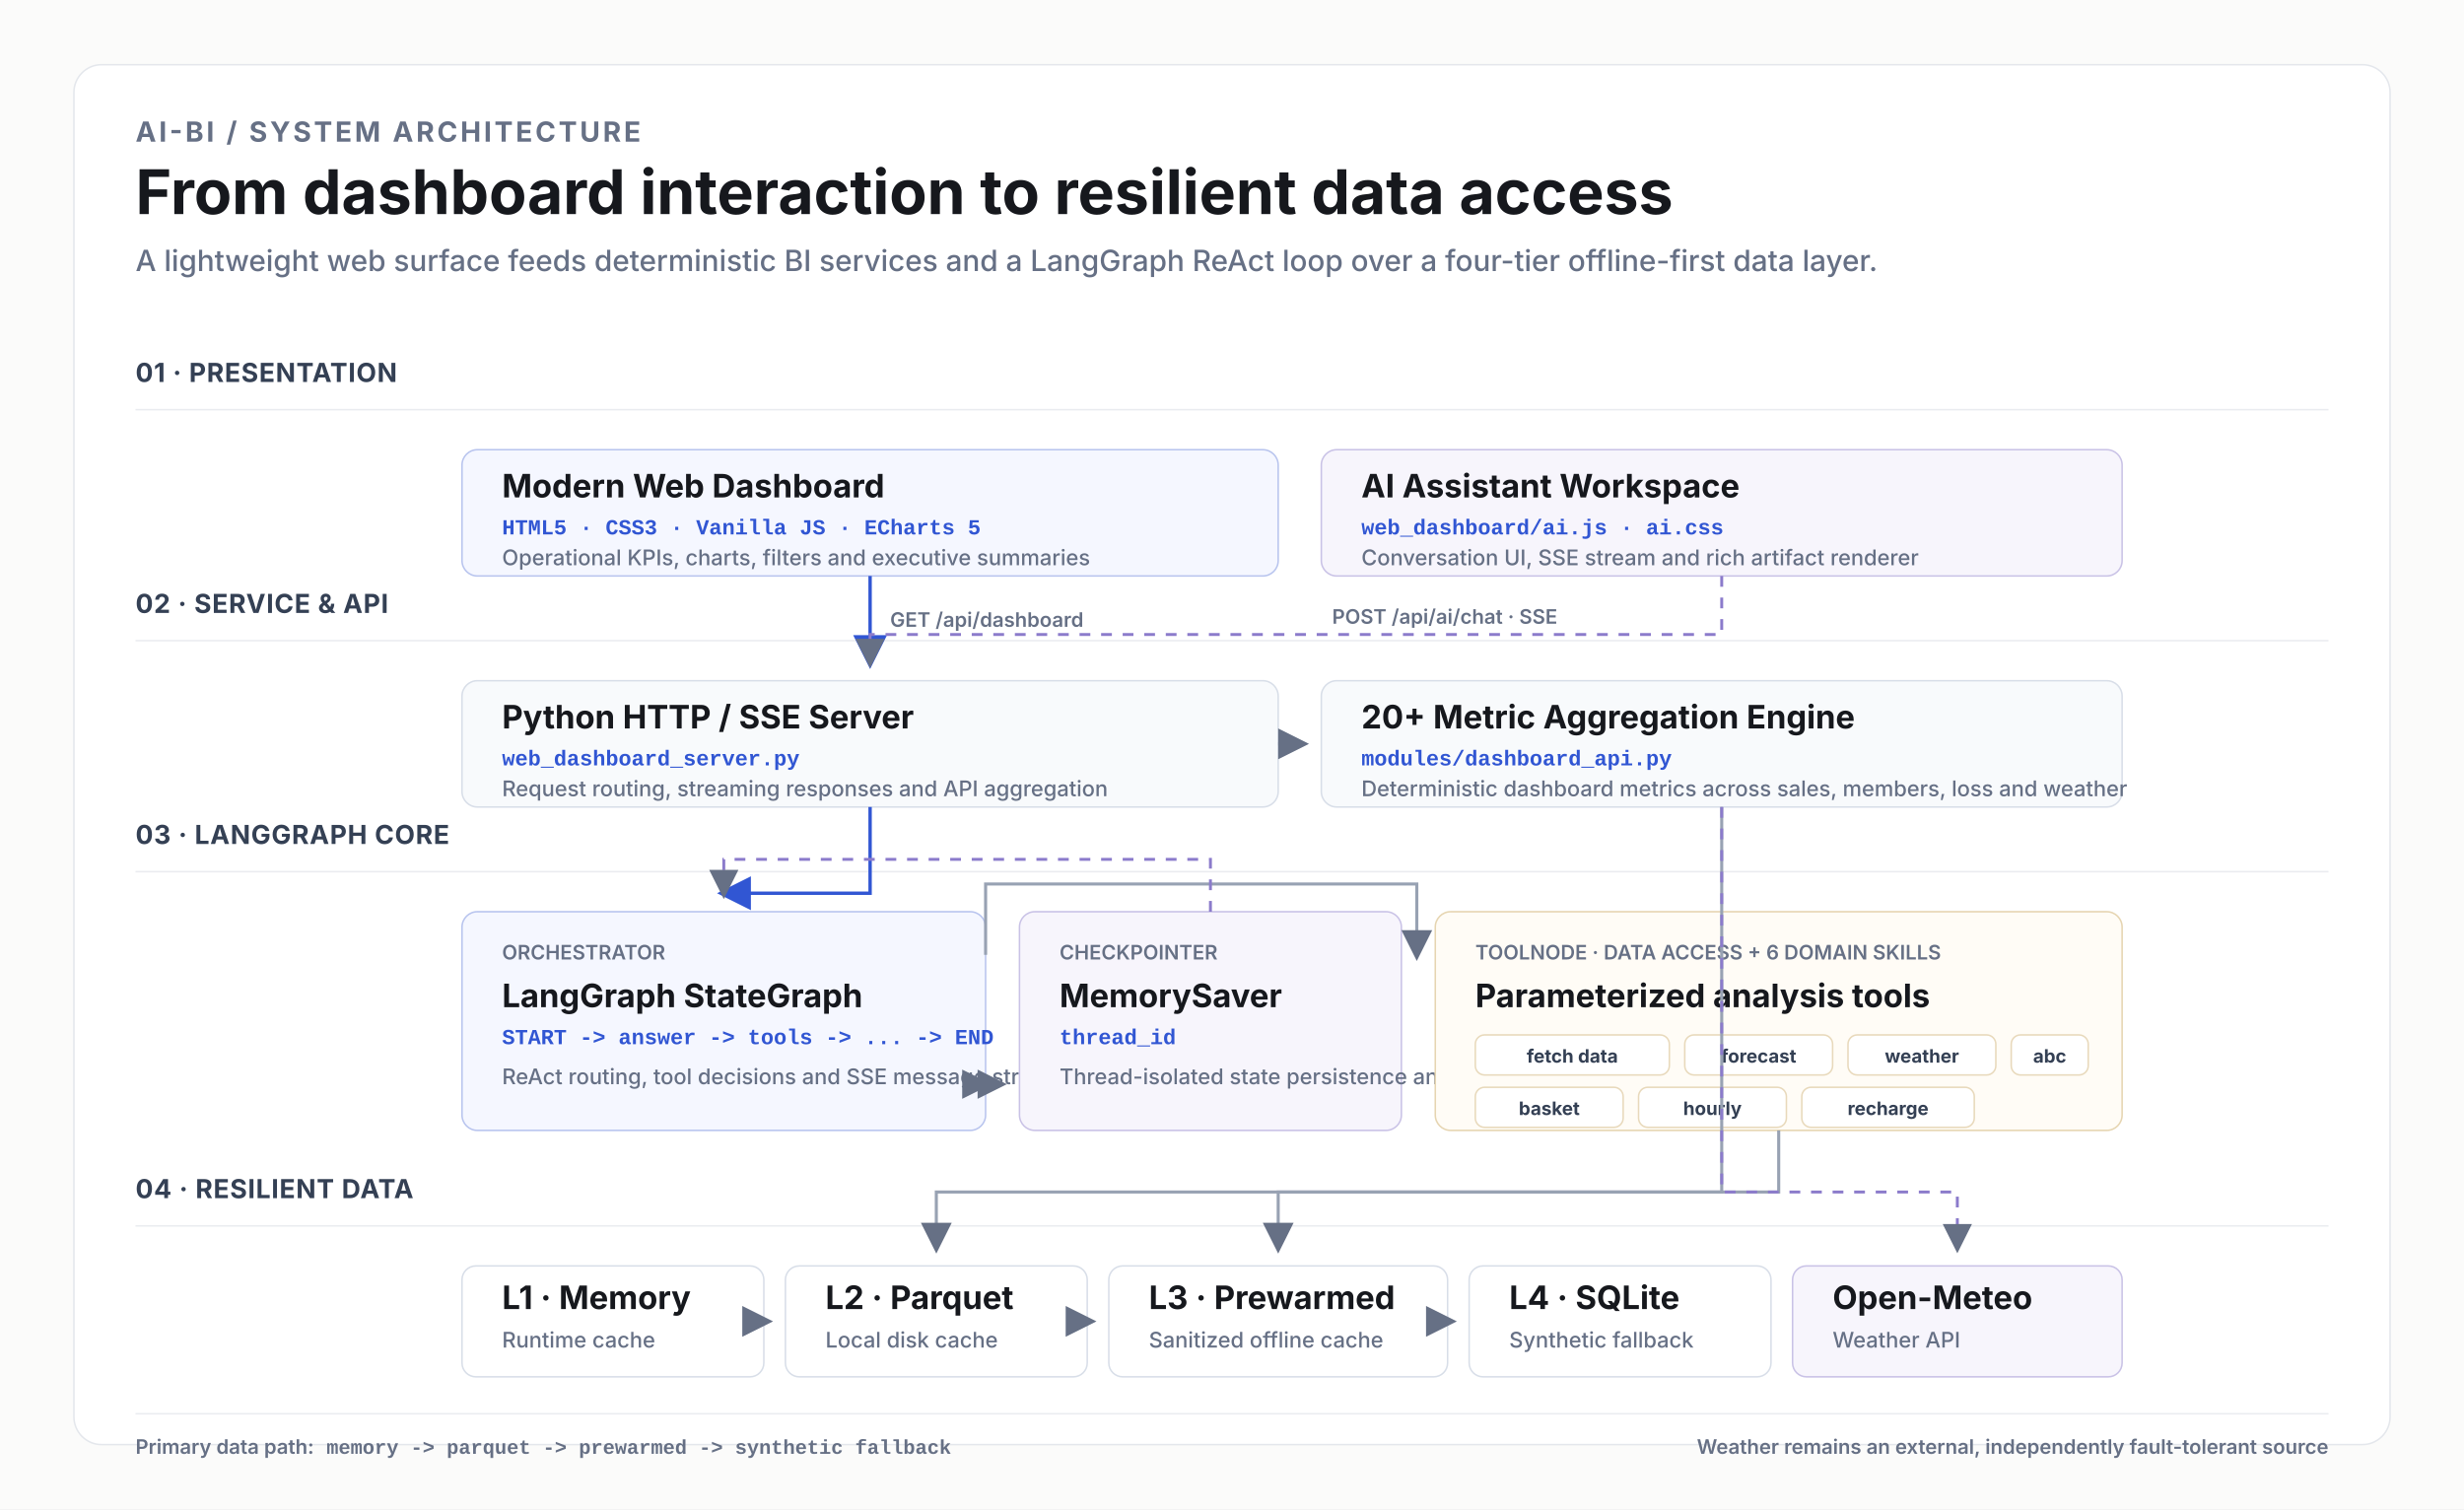
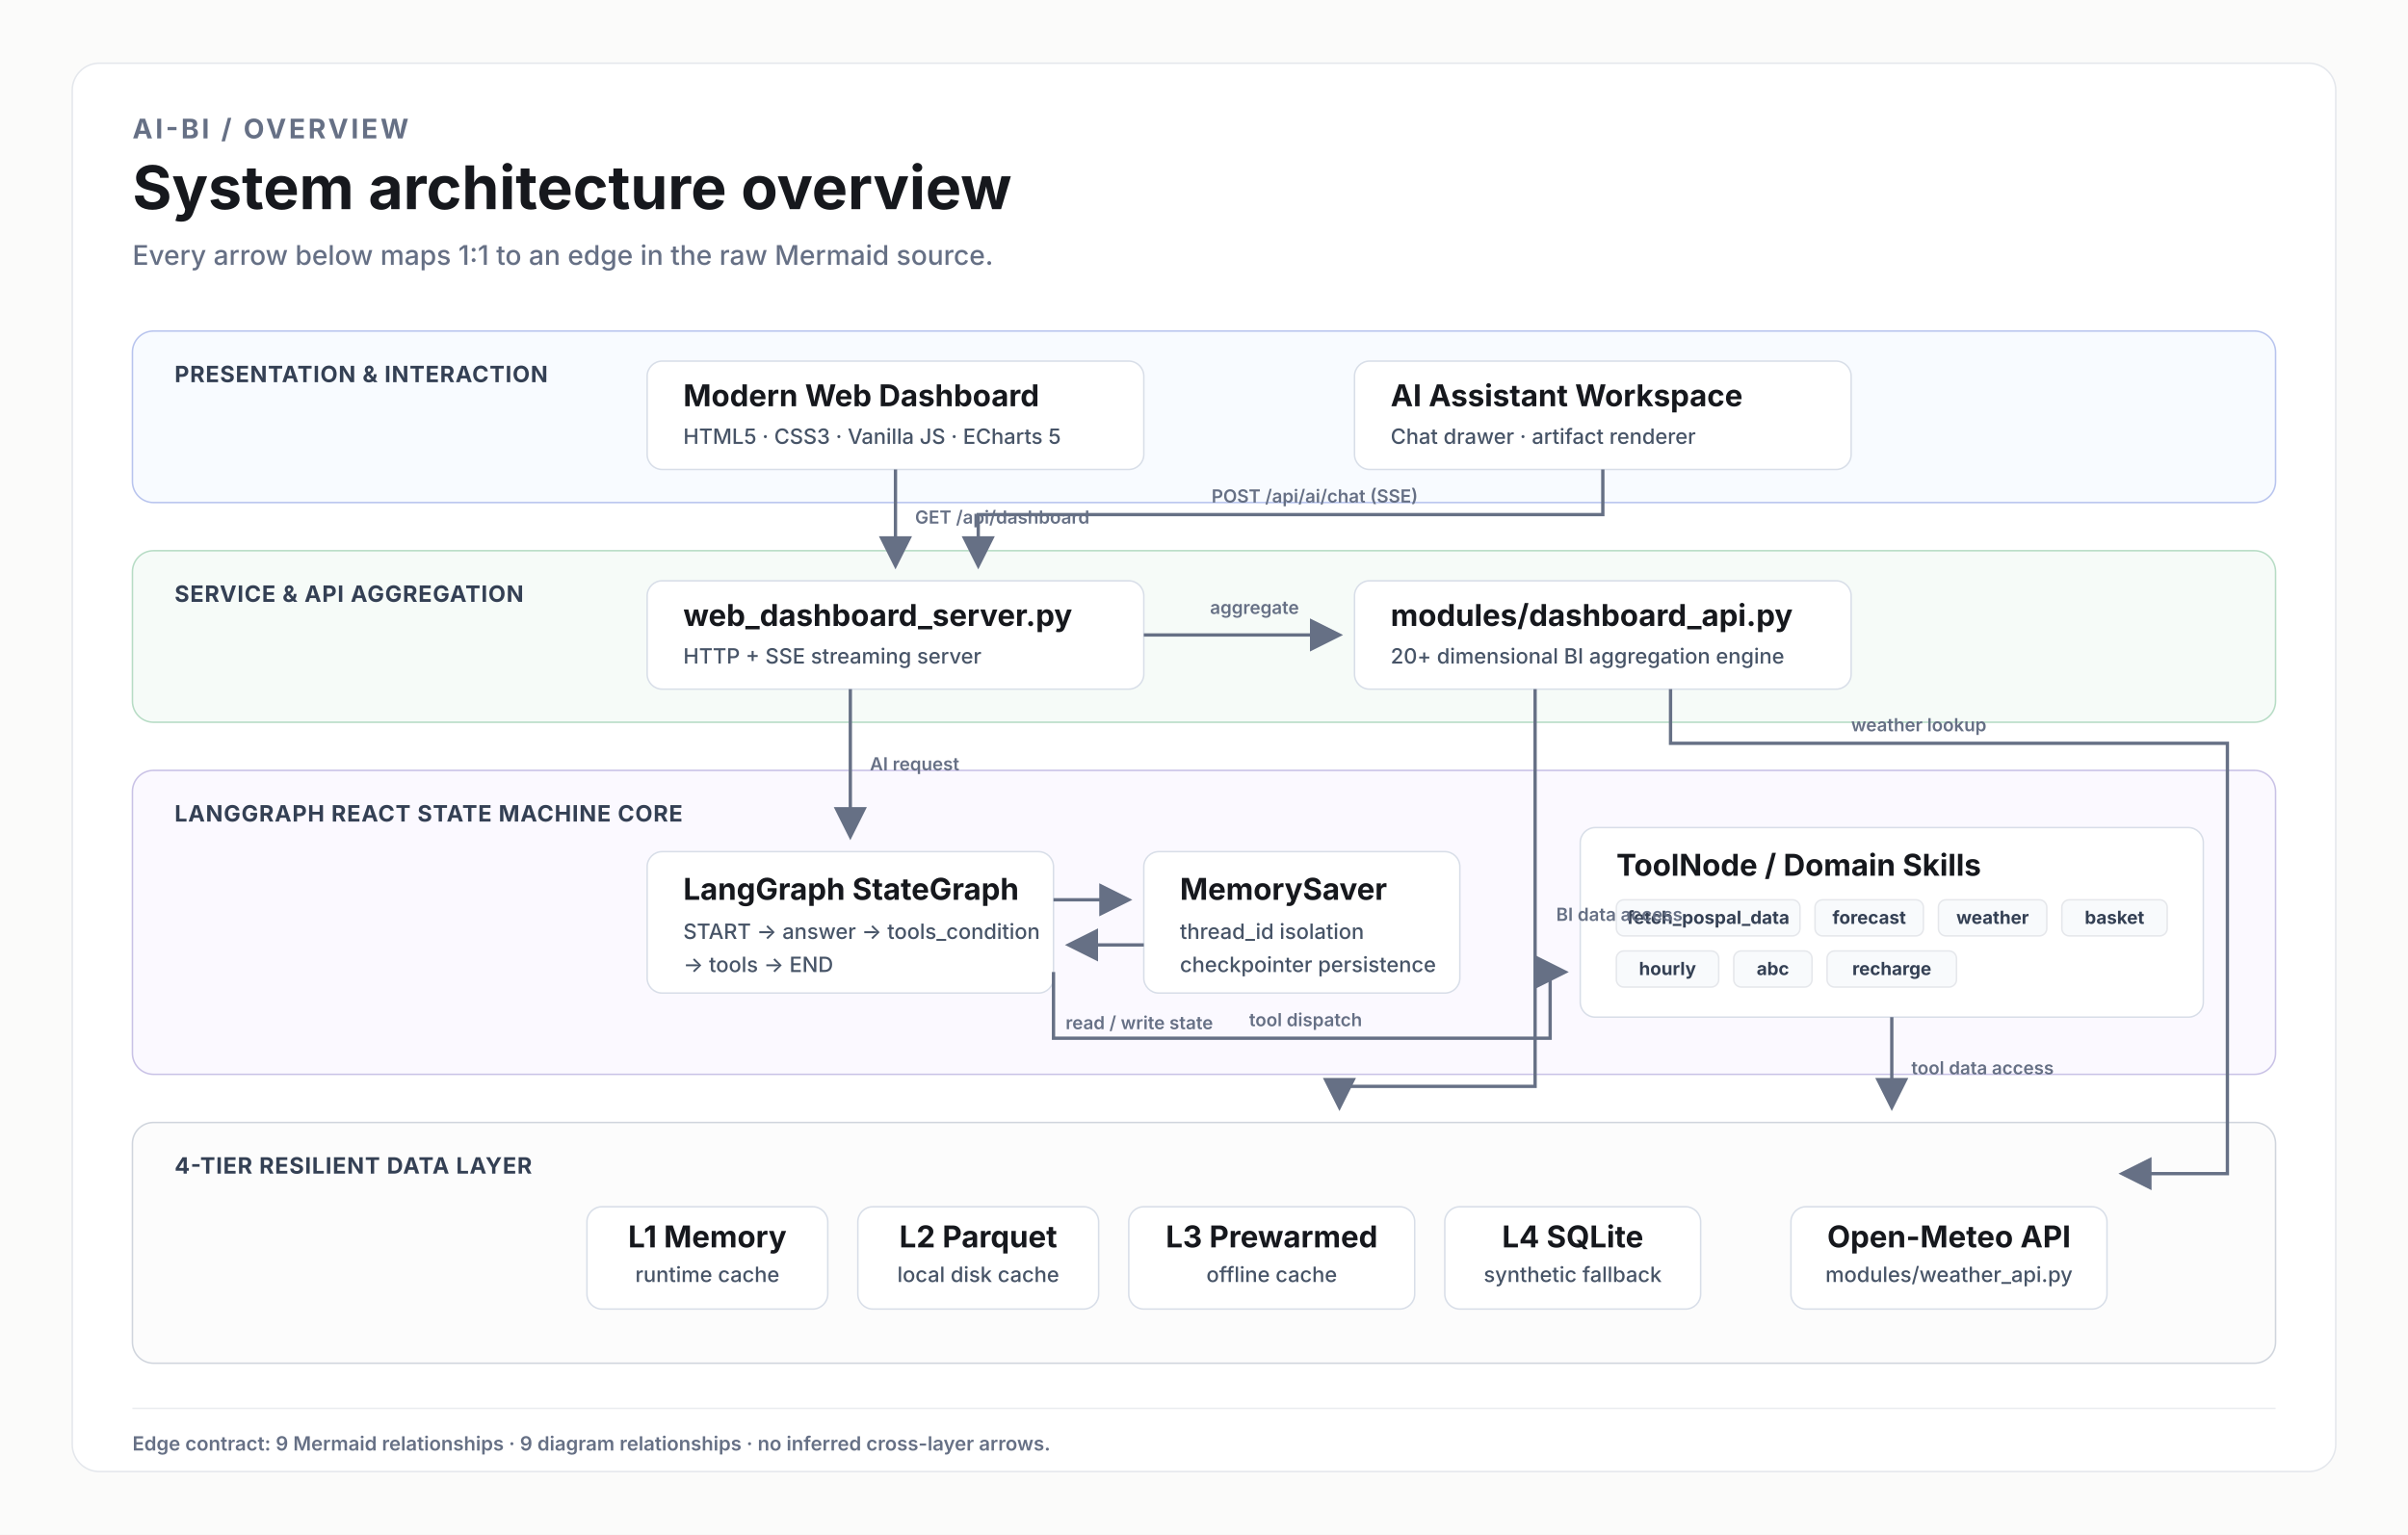
- <svg xmlns="http://www.w3.org/2000/svg" width="1600" height="980" viewBox="0 0 1600 980" role="img" aria-labelledby="title desc">
+ <svg xmlns="http://www.w3.org/2000/svg" width="1600" height="1020" viewBox="0 0 1600 1020" role="img" aria-labelledby="title desc">
  <defs>
    <marker id="arrow" markerWidth="10" markerHeight="10" refX="8" refY="5" orient="auto" markerUnits="strokeWidth">
      <path d="M0,0 L10,5 L0,10 z" fill="#667085" />
    </marker>
-     <marker id="arrow-blue" markerWidth="10" markerHeight="10" refX="8" refY="5" orient="auto" markerUnits="strokeWidth">
-       <path d="M0,0 L10,5 L0,10 z" fill="#3156D3" />
-     </marker>
    <style>
-       .sans{font-family:Inter,ui-sans-serif,-apple-system,BlinkMacSystemFont,"Segoe UI",sans-serif}
-       .mono{font-family:"SFMono-Regular",Consolas,"Liberation Mono",Menlo,monospace}
-       .eyebrow{font-size:18px;font-weight:700;letter-spacing:1.8px;fill:#667085}
-       .title{font-size:40px;font-weight:720;fill:#16181D}
-       .subtitle{font-size:19px;font-weight:450;fill:#667085}
-       .layer{font-size:17px;font-weight:740;fill:#344054;letter-spacing:.45px}
-       .card-title{font-size:21px;font-weight:700;fill:#16181D}
-       .code{font-size:14px;font-weight:650;fill:#3156D3}
-       .body{font-size:14px;font-weight:450;fill:#667085}
-       .small{font-size:13px;font-weight:600;fill:#667085}
-       .pill{font-size:12px;font-weight:650;fill:#344054}
-       .edge{fill:none;stroke:#98A2B3;stroke-width:2;marker-end:url(#arrow)}
-       .edge-blue{fill:none;stroke:#3156D3;stroke-width:2.2;marker-end:url(#arrow-blue)}
-       .edge-dash{fill:none;stroke:#8B7BCB;stroke-width:1.9;stroke-dasharray:7 7;marker-end:url(#arrow)}
+       .sans{font-family:Inter,ui-sans-serif,-apple-system,BlinkMacSystemFont,"Segoe UI",sans-serif}.mono{font-family:"SFMono-Regular",Consolas,"Liberation Mono",Menlo,monospace}.eyebrow{font-size:18px;font-weight:700;letter-spacing:1.8px;fill:#667085}.title{font-size:40px;font-weight:720;fill:#16181D}.subtitle{font-size:18px;font-weight:450;fill:#667085}.layer{font-size:15px;font-weight:700;fill:#344054;letter-spacing:.5px}.node-title{font-size:20px;font-weight:700;fill:#16181D}.body{font-size:14px;font-weight:450;fill:#475467}.small{font-size:13px;font-weight:600;fill:#667085}.tool{font-size:12px;font-weight:650;fill:#344054}.edge{fill:none;stroke:#667085;stroke-width:2.2;marker-end:url(#arrow)}.edge2{fill:none;stroke:#667085;stroke-width:2.2}.edge-label{font-size:12px;font-weight:600;fill:#667085}
    </style>
  </defs>
-   <rect width="1600" height="980" fill="#FBFBFA" />
-   <rect x="48" y="42" width="1504" height="896" rx="18" fill="#FFFFFF" stroke="#E4E7EC" />
-   <text x="88" y="92" class="sans eyebrow">AI-BI / SYSTEM ARCHITECTURE</text>
-   <text x="88" y="139" class="sans title">From dashboard interaction to resilient data access</text>
-   <text x="88" y="176" class="sans subtitle">A lightweight web surface feeds deterministic BI services and a LangGraph ReAct loop over a four-tier offline-first data layer.</text>
-   <text x="88" y="248" class="sans layer">01 · PRESENTATION</text>
-   <text x="88" y="398" class="sans layer">02 · SERVICE &amp; API</text>
-   <text x="88" y="548" class="sans layer">03 · LANGGRAPH CORE</text>
-   <text x="88" y="778" class="sans layer">04 · RESILIENT DATA</text>
-   <line x1="88" y1="266" x2="1512" y2="266" stroke="#EAECF0" />
-   <line x1="88" y1="416" x2="1512" y2="416" stroke="#EAECF0" />
-   <line x1="88" y1="566" x2="1512" y2="566" stroke="#EAECF0" />
-   <line x1="88" y1="796" x2="1512" y2="796" stroke="#EAECF0" />
-   <rect x="300" y="292" width="530" height="82" rx="10" fill="#F5F7FF" stroke="#B8C4EE" />
-   <text x="326" y="323" class="sans card-title">Modern Web Dashboard</text>
-   <text x="326" y="347" class="mono code">HTML5 · CSS3 · Vanilla JS · ECharts 5</text>
-   <text x="326" y="367" class="sans body">Operational KPIs, charts, filters and executive summaries</text>
-   <rect x="858" y="292" width="520" height="82" rx="10" fill="#F7F5FC" stroke="#C9C2E6" />
-   <text x="884" y="323" class="sans card-title">AI Assistant Workspace</text>
-   <text x="884" y="347" class="mono code">web_dashboard/ai.js · ai.css</text>
-   <text x="884" y="367" class="sans body">Conversation UI, SSE stream and rich artifact renderer</text>
-   <rect x="300" y="442" width="530" height="82" rx="10" fill="#F8FAFC" stroke="#D8DEE8" />
-   <text x="326" y="473" class="sans card-title">Python HTTP / SSE Server</text>
-   <text x="326" y="497" class="mono code">web_dashboard_server.py</text>
-   <text x="326" y="517" class="sans body">Request routing, streaming responses and API aggregation</text>
-   <rect x="858" y="442" width="520" height="82" rx="10" fill="#F8FAFC" stroke="#D8DEE8" />
-   <text x="884" y="473" class="sans card-title">20+ Metric Aggregation Engine</text>
-   <text x="884" y="497" class="mono code">modules/dashboard_api.py</text>
-   <text x="884" y="517" class="sans body">Deterministic dashboard metrics across sales, members, loss and weather</text>
-   <rect x="300" y="592" width="340" height="142" rx="10" fill="#F5F7FF" stroke="#B8C4EE" />
-   <text x="326" y="623" class="sans small">ORCHESTRATOR</text>
-   <text x="326" y="654" class="sans card-title">LangGraph StateGraph</text>
-   <text x="326" y="678" class="mono code">START -&gt; answer -&gt; tools -&gt; ... -&gt; END</text>
-   <text x="326" y="704" class="sans body">ReAct routing, tool decisions and SSE message streaming</text>
-   <rect x="662" y="592" width="248" height="142" rx="10" fill="#F7F5FC" stroke="#C9C2E6" />
-   <text x="688" y="623" class="sans small">CHECKPOINTER</text>
-   <text x="688" y="654" class="sans card-title">MemorySaver</text>
-   <text x="688" y="678" class="mono code">thread_id</text>
-   <text x="688" y="704" class="sans body">Thread-isolated state persistence and recovery</text>
-   <rect x="932" y="592" width="446" height="142" rx="10" fill="#FFFCF6" stroke="#E6D5B1" />
-   <text x="958" y="623" class="sans small">TOOLNODE · DATA ACCESS + 6 DOMAIN SKILLS</text>
-   <text x="958" y="654" class="sans card-title">Parameterized analysis tools</text>
-   <rect x="958" y="672" width="126" height="26" rx="6" fill="#FFFFFF" stroke="#E8D9BB" />
-   <text x="1021" y="690" text-anchor="middle" class="sans pill">fetch data</text>
-   <rect x="1094" y="672" width="96" height="26" rx="6" fill="#FFFFFF" stroke="#E8D9BB" />
-   <text x="1142" y="690" text-anchor="middle" class="sans pill">forecast</text>
-   <rect x="1200" y="672" width="96" height="26" rx="6" fill="#FFFFFF" stroke="#E8D9BB" />
-   <text x="1248" y="690" text-anchor="middle" class="sans pill">weather</text>
-   <rect x="1306" y="672" width="50" height="26" rx="6" fill="#FFFFFF" stroke="#E8D9BB" />
-   <text x="1331" y="690" text-anchor="middle" class="sans pill">abc</text>
-   <rect x="958" y="706" width="96" height="26" rx="6" fill="#FFFFFF" stroke="#E8D9BB" />
-   <text x="1006" y="724" text-anchor="middle" class="sans pill">basket</text>
-   <rect x="1064" y="706" width="96" height="26" rx="6" fill="#FFFFFF" stroke="#E8D9BB" />
-   <text x="1112" y="724" text-anchor="middle" class="sans pill">hourly</text>
-   <rect x="1170" y="706" width="112" height="26" rx="6" fill="#FFFFFF" stroke="#E8D9BB" />
-   <text x="1226" y="724" text-anchor="middle" class="sans pill">recharge</text>
-   <rect x="300" y="822" width="196" height="72" rx="9" fill="#FFFFFF" stroke="#D8DEE8" />
-   <text x="326" y="850" class="sans card-title" font-size="18">L1 · Memory</text>
-   <text x="326" y="875" class="sans body">Runtime cache</text>
-   <rect x="510" y="822" width="196" height="72" rx="9" fill="#FFFFFF" stroke="#D8DEE8" />
-   <text x="536" y="850" class="sans card-title" font-size="18">L2 · Parquet</text>
-   <text x="536" y="875" class="sans body">Local disk cache</text>
-   <rect x="720" y="822" width="220" height="72" rx="9" fill="#FFFFFF" stroke="#D8DEE8" />
-   <text x="746" y="850" class="sans card-title" font-size="18">L3 · Prewarmed</text>
-   <text x="746" y="875" class="sans body">Sanitized offline cache</text>
-   <rect x="954" y="822" width="196" height="72" rx="9" fill="#FFFFFF" stroke="#D8DEE8" />
-   <text x="980" y="850" class="sans card-title" font-size="18">L4 · SQLite</text>
-   <text x="980" y="875" class="sans body">Synthetic fallback</text>
-   <rect x="1164" y="822" width="214" height="72" rx="9" fill="#F7F5FC" stroke="#C9C2E6" />
-   <text x="1190" y="850" class="sans card-title" font-size="18">Open-Meteo</text>
-   <text x="1190" y="875" class="sans body">Weather API</text>
-   <path d="M565 374 V430" class="edge-blue" />
-   <text x="578" y="407" class="sans small">GET /api/dashboard</text>
-   <path d="M1118 374 V412 H565 V430" class="edge-dash" />
-   <text x="865" y="405" class="sans small">POST /api/ai/chat · SSE</text>
-   <path d="M830 483 H846" class="edge" />
-   <path d="M565 524 V580 H470 V580" class="edge-blue" />
-   <path d="M640 620 V574 H920 V620" class="edge" />
-   <path d="M640 704 H650" class="edge-dash" marker-start="url(#arrow)" />
-   <path d="M786 592 V558 H470 V580" class="edge-dash" />
-   <path d="M1155 734 V774 H608 V810" class="edge" />
-   <path d="M1118 524 V774 H830 V810" class="edge" />
-   <path d="M1118 524 V774 H1271 V810" class="edge-dash" />
-   <path d="M496 858 H498" class="edge" />
-   <path d="M706 858 H708" class="edge" />
-   <path d="M940 858 H942" class="edge" />
-   <line x1="88" y1="918" x2="1512" y2="918" stroke="#EAECF0" />
-   <text x="88" y="944" class="sans small">Primary data path:</text>
-   <text x="212" y="944" class="mono small" fill="#344054">memory -&gt; parquet -&gt; prewarmed -&gt; synthetic fallback</text>
-   <text x="1512" y="944" text-anchor="end" class="sans small">Weather remains an external, independently fault-tolerant source</text>
+   <rect width="1600" height="1020" fill="#FBFBFA" />
+   <rect x="48" y="42" width="1504" height="936" rx="18" fill="#FFFFFF" stroke="#E4E7EC" />
+   <text x="88" y="92" class="sans eyebrow">AI-BI / OVERVIEW</text>
+   <text x="88" y="139" class="sans title">System architecture overview</text>
+   <text x="88" y="176" class="sans subtitle">Every arrow below maps 1:1 to an edge in the raw Mermaid source.</text>
+   <rect x="88" y="220" width="1424" height="114" rx="14" fill="#F8FBFF" stroke="#B8C4EE" />
+   <text x="116" y="254" class="sans layer">PRESENTATION &amp; INTERACTION</text>
+   <rect x="430" y="240" width="330" height="72" rx="10" fill="#FFFFFF" stroke="#D8DEE8" />
+   <text x="454" y="270" class="sans node-title">Modern Web Dashboard</text>
+   <text x="454" y="295" class="sans body">HTML5 · CSS3 · Vanilla JS · ECharts 5</text>
+   <rect x="900" y="240" width="330" height="72" rx="10" fill="#FFFFFF" stroke="#D8DEE8" />
+   <text x="924" y="270" class="sans node-title">AI Assistant Workspace</text>
+   <text x="924" y="295" class="sans body">Chat drawer · artifact renderer</text>
+   <rect x="88" y="366" width="1424" height="114" rx="14" fill="#F6FBF8" stroke="#B7DCC5" />
+   <text x="116" y="400" class="sans layer">SERVICE &amp; API AGGREGATION</text>
+   <rect x="430" y="386" width="330" height="72" rx="10" fill="#FFFFFF" stroke="#D8DEE8" />
+   <text x="454" y="416" class="sans node-title">web_dashboard_server.py</text>
+   <text x="454" y="441" class="sans body">HTTP + SSE streaming server</text>
+   <rect x="900" y="386" width="330" height="72" rx="10" fill="#FFFFFF" stroke="#D8DEE8" />
+   <text x="924" y="416" class="sans node-title">modules/dashboard_api.py</text>
+   <text x="924" y="441" class="sans body">20+ dimensional BI aggregation engine</text>
+   <rect x="88" y="512" width="1424" height="202" rx="14" fill="#FBF9FF" stroke="#C9C2E6" />
+   <text x="116" y="546" class="sans layer">LANGGRAPH REACT STATE MACHINE CORE</text>
+   <rect x="430" y="566" width="270" height="94" rx="10" fill="#FFFFFF" stroke="#D8DEE8" />
+   <text x="454" y="598" class="sans node-title">LangGraph StateGraph</text>
+   <text x="454" y="624" class="sans body">START → answer → tools_condition</text>
+   <text x="454" y="646" class="sans body">→ tools → END</text>
+   <rect x="760" y="566" width="210" height="94" rx="10" fill="#FFFFFF" stroke="#D8DEE8" />
+   <text x="784" y="598" class="sans node-title">MemorySaver</text>
+   <text x="784" y="624" class="sans body">thread_id isolation</text>
+   <text x="784" y="646" class="sans body">checkpointer persistence</text>
+   <rect x="1050" y="550" width="414" height="126" rx="10" fill="#FFFFFF" stroke="#D8DEE8" />
+   <text x="1074" y="582" class="sans node-title">ToolNode / Domain Skills</text>
+   <rect x="1074" y="598" width="122" height="24" rx="5" fill="#F8FAFC" stroke="#E5E7EB" />
+   <text x="1135" y="614" text-anchor="middle" class="sans tool">fetch_pospal_data</text>
+   <rect x="1206" y="598" width="72" height="24" rx="5" fill="#F8FAFC" stroke="#E5E7EB" />
+   <text x="1242" y="614" text-anchor="middle" class="sans tool">forecast</text>
+   <rect x="1288" y="598" width="72" height="24" rx="5" fill="#F8FAFC" stroke="#E5E7EB" />
+   <text x="1324" y="614" text-anchor="middle" class="sans tool">weather</text>
+   <rect x="1370" y="598" width="70" height="24" rx="5" fill="#F8FAFC" stroke="#E5E7EB" />
+   <text x="1405" y="614" text-anchor="middle" class="sans tool">basket</text>
+   <rect x="1074" y="632" width="68" height="24" rx="5" fill="#F8FAFC" stroke="#E5E7EB" />
+   <text x="1108" y="648" text-anchor="middle" class="sans tool">hourly</text>
+   <rect x="1152" y="632" width="52" height="24" rx="5" fill="#F8FAFC" stroke="#E5E7EB" />
+   <text x="1178" y="648" text-anchor="middle" class="sans tool">abc</text>
+   <rect x="1214" y="632" width="86" height="24" rx="5" fill="#F8FAFC" stroke="#E5E7EB" />
+   <text x="1257" y="648" text-anchor="middle" class="sans tool">recharge</text>
+   <rect x="88" y="746" width="1424" height="160" rx="14" fill="#FCFCFC" stroke="#D0D5DD" />
+   <text x="116" y="780" class="sans layer">4-TIER RESILIENT DATA LAYER</text>
+   <rect x="390" y="802" width="160" height="68" rx="10" fill="#FFFFFF" stroke="#D8DEE8" />
+   <text x="470" y="829" text-anchor="middle" class="sans node-title" font-size="18">L1 Memory</text>
+   <text x="470" y="852" text-anchor="middle" class="sans body">runtime cache</text>
+   <rect x="570" y="802" width="160" height="68" rx="10" fill="#FFFFFF" stroke="#D8DEE8" />
+   <text x="650" y="829" text-anchor="middle" class="sans node-title" font-size="18">L2 Parquet</text>
+   <text x="650" y="852" text-anchor="middle" class="sans body">local disk cache</text>
+   <rect x="750" y="802" width="190" height="68" rx="10" fill="#FFFFFF" stroke="#D8DEE8" />
+   <text x="845" y="829" text-anchor="middle" class="sans node-title" font-size="18">L3 Prewarmed</text>
+   <text x="845" y="852" text-anchor="middle" class="sans body">offline cache</text>
+   <rect x="960" y="802" width="170" height="68" rx="10" fill="#FFFFFF" stroke="#D8DEE8" />
+   <text x="1045" y="829" text-anchor="middle" class="sans node-title" font-size="18">L4 SQLite</text>
+   <text x="1045" y="852" text-anchor="middle" class="sans body">synthetic fallback</text>
+   <rect x="1190" y="802" width="210" height="68" rx="10" fill="#FFFFFF" stroke="#D8DEE8" />
+   <text x="1295" y="829" text-anchor="middle" class="sans node-title" font-size="18">Open-Meteo API</text>
+   <text x="1295" y="852" text-anchor="middle" class="sans body">modules/weather_api.py</text>
+   <path d="M595 312 V374" class="edge" />
+   <text x="608" y="348" class="sans edge-label">GET /api/dashboard</text>
+   <path d="M1065 312 V342 H650 V374" class="edge" />
+   <text x="805" y="334" class="sans edge-label">POST /api/ai/chat (SSE)</text>
+   <path d="M760 422 H888" class="edge" />
+   <text x="804" y="408" class="sans edge-label">aggregate</text>
+   <path d="M565 458 V554" class="edge" />
+   <text x="578" y="512" class="sans edge-label">AI request</text>
+   <path d="M700 598 H748" class="edge" />
+   <path d="M760 628 H712" class="edge" />
+   <text x="708" y="684" class="sans edge-label">read / write state</text>
+   <path d="M700 646 V690 H1030 V646 H1038" class="edge" />
+   <text x="830" y="682" class="sans edge-label">tool dispatch</text>
+   <path d="M1257 676 V734" class="edge" />
+   <text x="1270" y="714" class="sans edge-label">tool data access</text>
+   <path d="M1020 458 V722 H890 V734" class="edge" />
+   <text x="1034" y="612" class="sans edge-label">BI data access</text>
+   <path d="M1110 458 V494 H1480 V780 H1412" class="edge" />
+   <text x="1230" y="486" class="sans edge-label">weather lookup</text>
+   <line x1="88" y1="936" x2="1512" y2="936" stroke="#EAECF0" />
+   <text x="88" y="964" class="sans small">Edge contract: 9 Mermaid relationships · 9 diagram relationships · no inferred cross-layer arrows.</text>
</svg>
